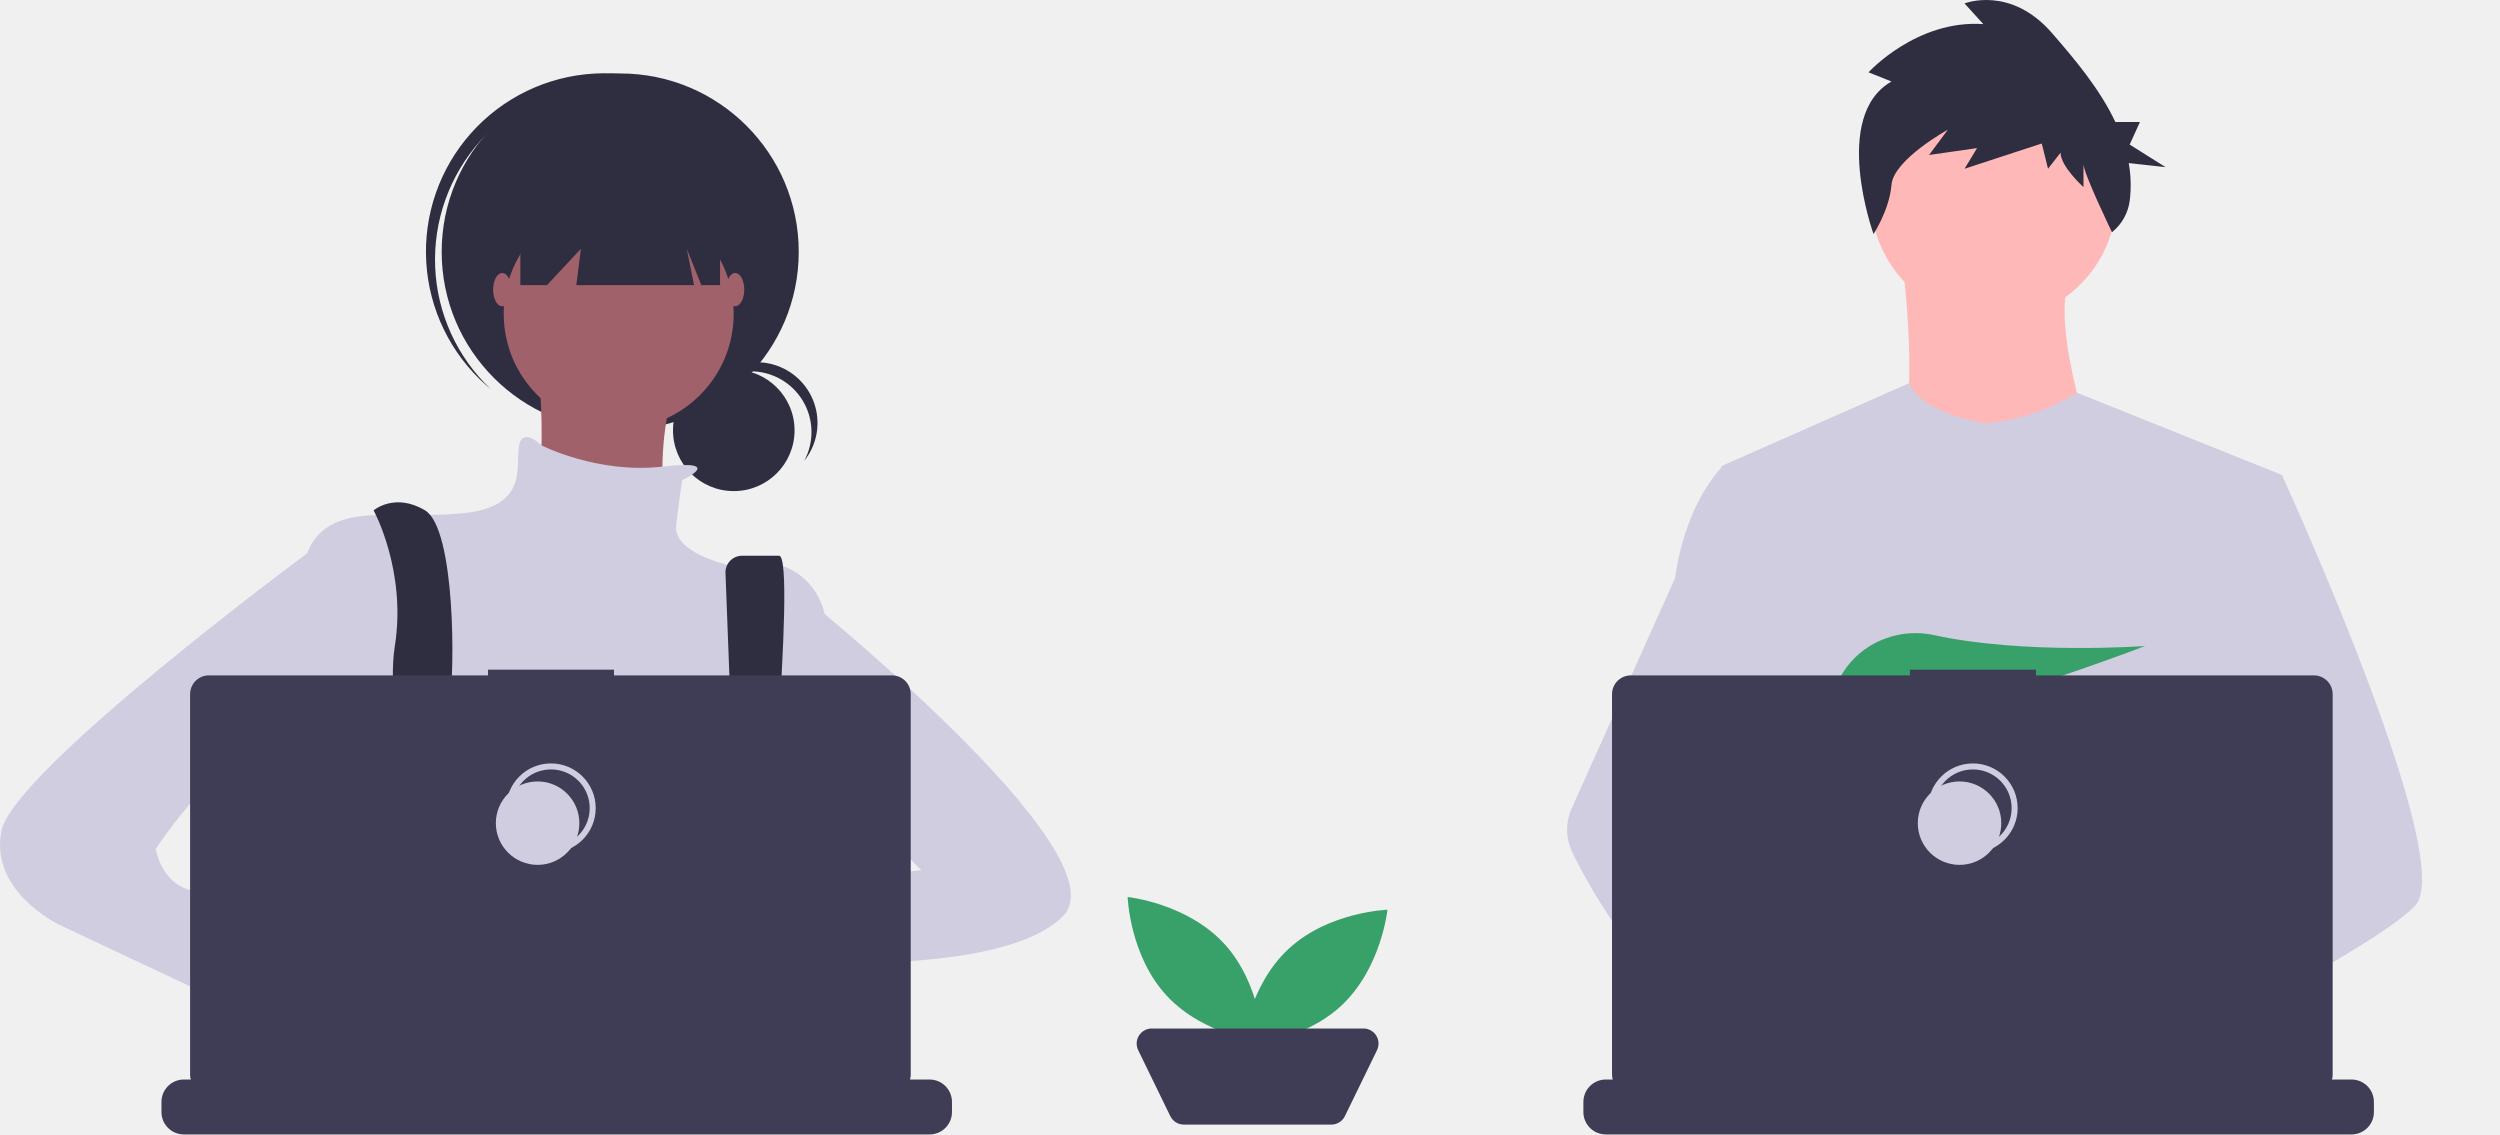
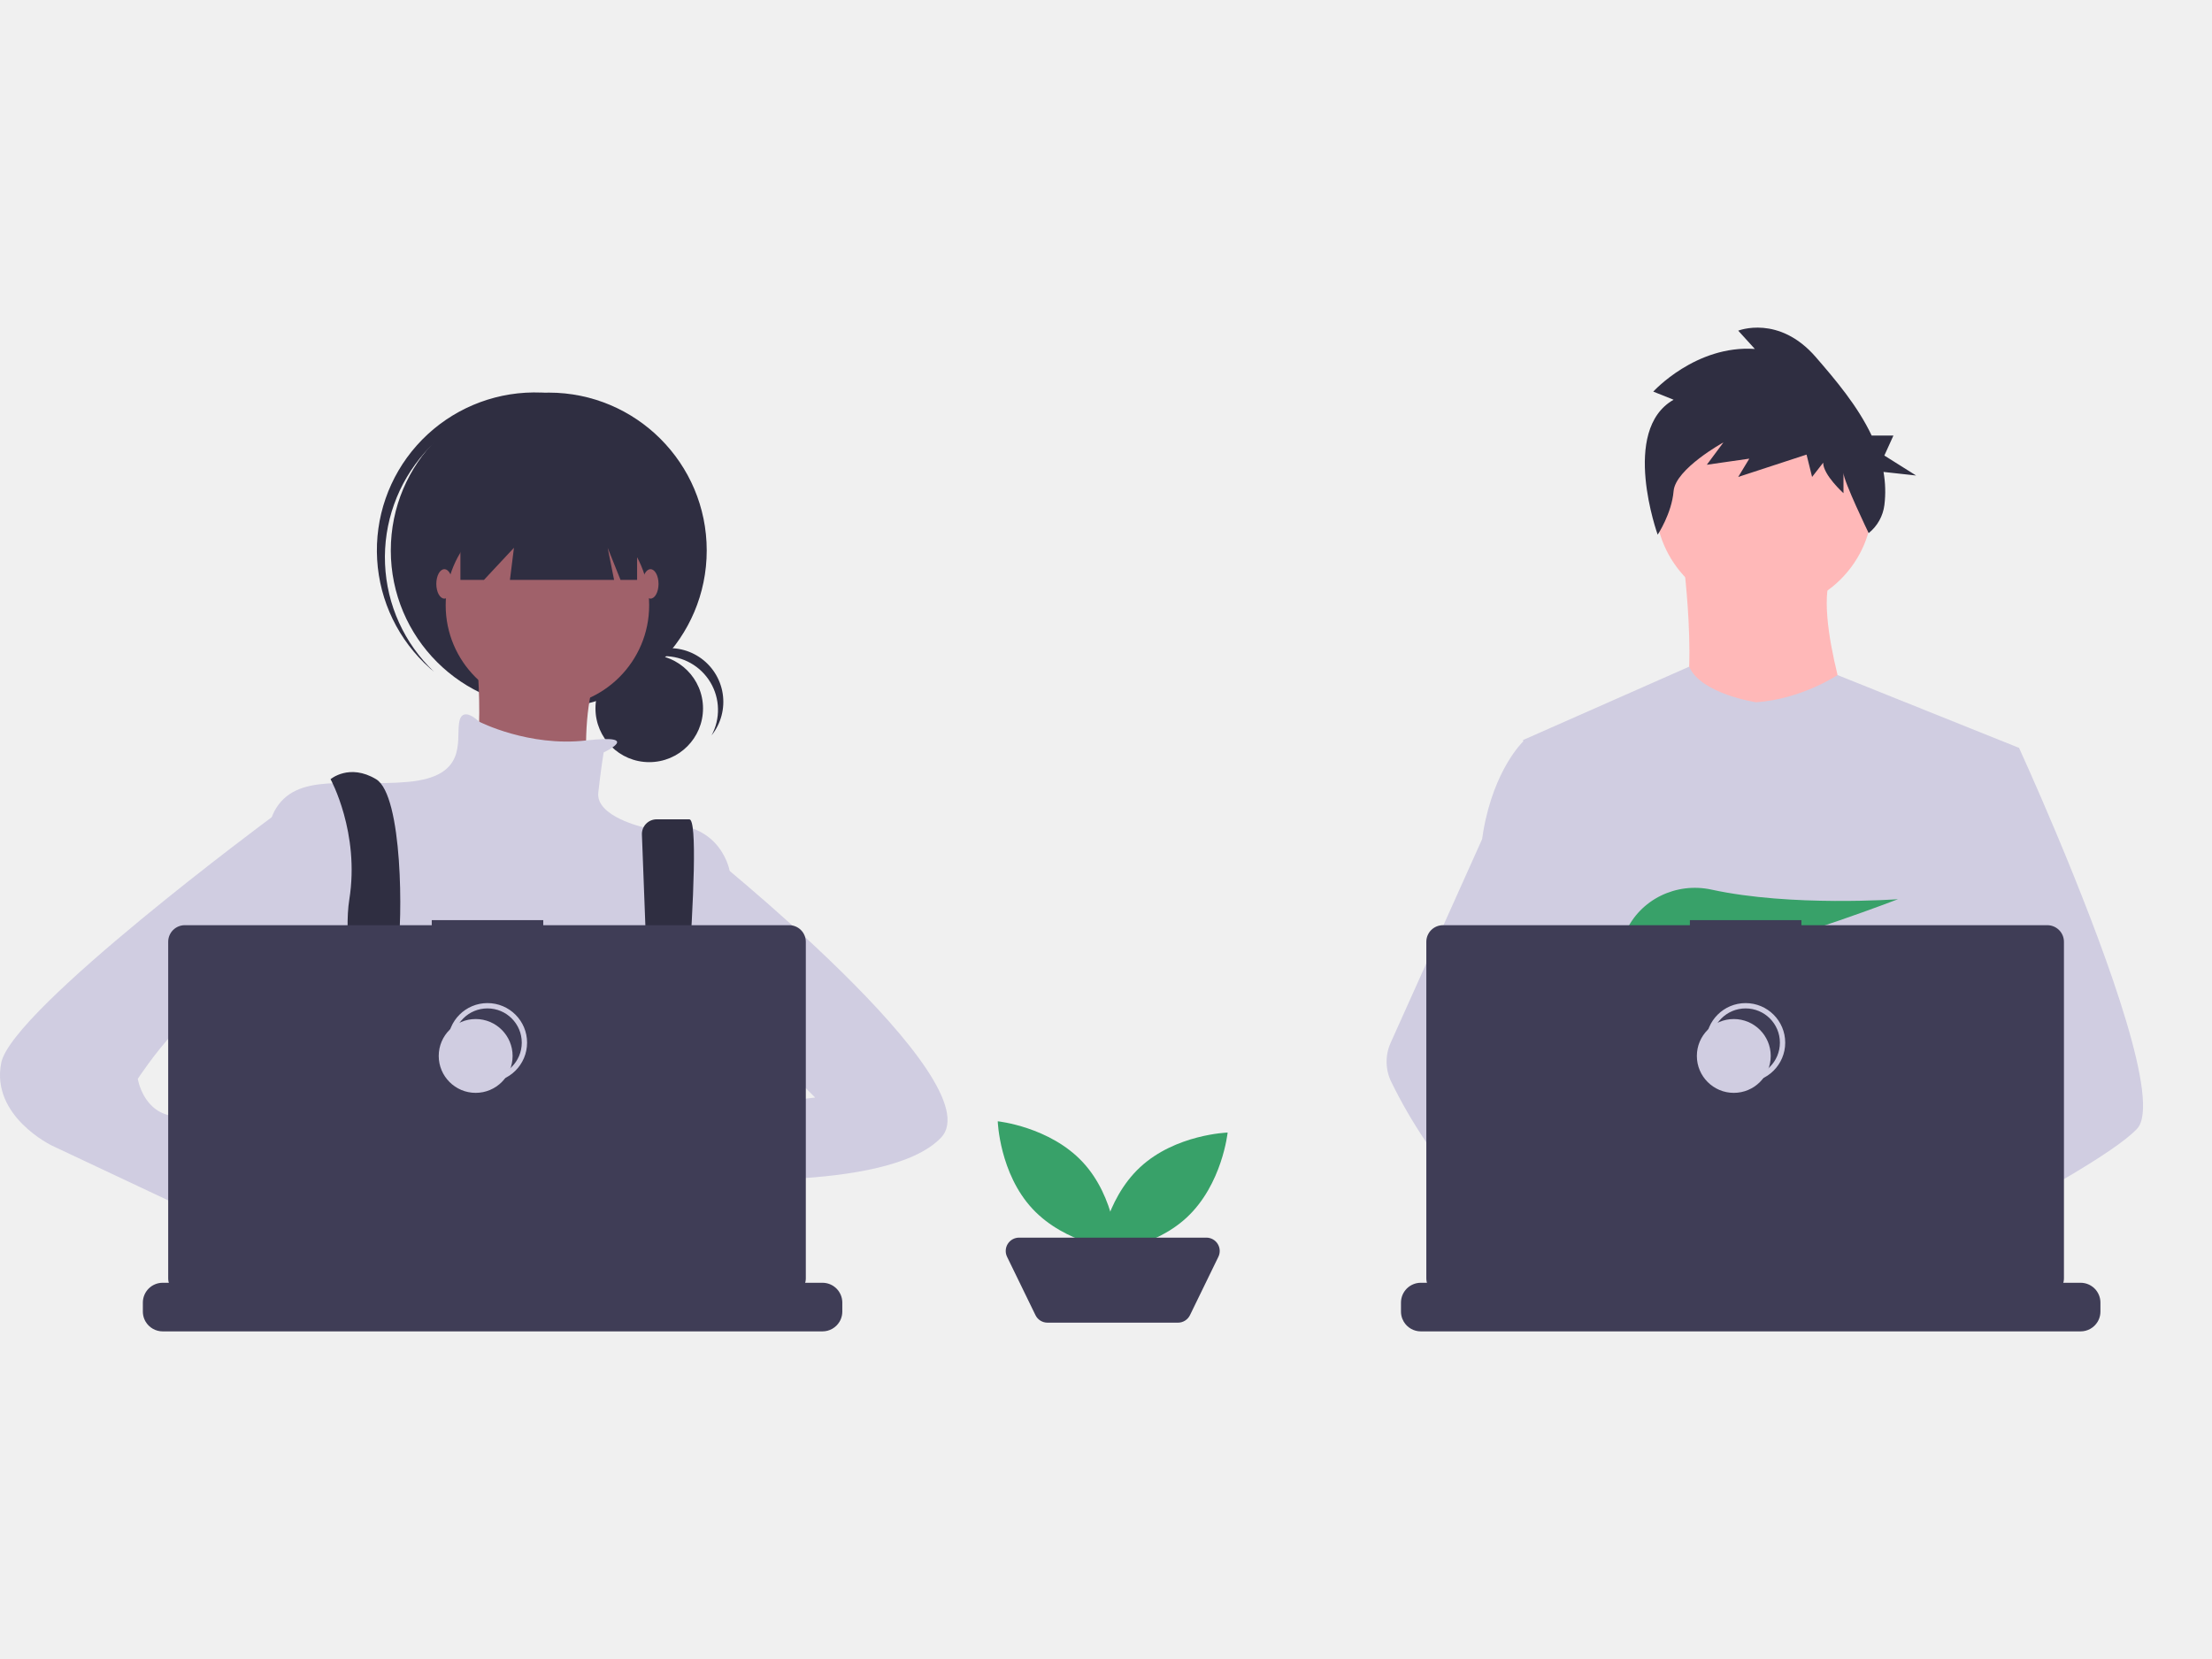
- <svg xmlns="http://www.w3.org/2000/svg" width="833" height="378" viewBox="0 0 833 378" fill="none">
+ <svg xmlns="http://www.w3.org/2000/svg" width="400" height="300" viewBox="0 0 833 378" fill="none">
  <g clip-path="url(#clip0)">
    <path d="M407.726 314.256C420.176 327.606 420.82 347.227 420.82 347.227C420.82 347.227 401.278 345.204 388.828 331.854C376.377 318.505 375.734 298.883 375.734 298.883C375.734 298.883 395.276 300.906 407.726 314.256Z" fill="#38A169" />
    <path d="M446.921 335.094C433.561 347.534 413.925 348.177 413.925 348.177C413.925 348.177 415.949 328.65 429.309 316.209C442.669 303.768 462.305 303.125 462.305 303.125C462.305 303.125 460.281 322.653 446.921 335.094Z" fill="#38A169" />
    <path d="M443.6 374.716H394.462C393.519 374.716 392.596 374.451 391.796 373.951C390.997 373.452 390.355 372.738 389.942 371.89L379.244 349.915C378.871 349.15 378.699 348.302 378.744 347.452C378.79 346.601 379.05 345.777 379.502 345.055C379.954 344.333 380.582 343.738 381.328 343.325C382.073 342.913 382.911 342.696 383.763 342.696H454.299C455.151 342.696 455.989 342.913 456.735 343.325C457.48 343.738 458.108 344.333 458.56 345.055C459.012 345.777 459.273 346.601 459.318 347.452C459.363 348.302 459.191 349.15 458.819 349.915L448.12 371.89C447.708 372.738 447.065 373.452 446.266 373.951C445.467 374.451 444.543 374.716 443.6 374.716V374.716Z" fill="#3F3D56" />
    <path d="M664.279 106.715C686.876 106.715 705.194 88.41 705.194 65.83C705.194 43.251 686.876 24.946 664.279 24.946C641.682 24.946 623.364 43.251 623.364 65.83C623.364 88.41 641.682 106.715 664.279 106.715Z" fill="#FFB8B8" />
    <path d="M633.741 86.272C633.741 86.272 641.45 144.34 629.59 150.858C617.731 157.375 700.154 157.968 700.154 157.968C700.154 157.968 681.772 107.603 690.073 92.198L633.741 86.272Z" fill="#FFB8B8" />
    <path d="M760.34 158.262L753.485 189.452L738.991 255.441L738.557 259.055L733.555 300.892L730.228 328.685L727.996 347.355C714.432 354.321 704.6 359.13 704.6 359.13C704.6 359.13 703.754 354.894 702.391 349.473C692.871 352.325 675.256 357.056 660.328 358.002C665.764 364.056 668.262 369.744 664.874 373.941C654.647 386.595 612.428 360.086 597.661 350.201C597.318 352.568 597.187 354.961 597.272 357.351L585.972 348.667L587.09 328.685L588.976 294.876L591.346 252.477C590.599 250.662 589.973 248.799 589.471 246.901C586.011 234.603 581.81 210.045 578.588 189.452C575.996 172.878 574.048 158.873 573.636 155.893C573.581 155.504 573.553 155.304 573.553 155.304L636.108 127.683C640.554 137.985 661.313 141.082 661.313 141.082C678.511 139.898 691.992 130.836 691.992 130.836L760.34 158.262Z" fill="#D0CDE1" />
    <path d="M709.346 347.282C709.346 347.282 706.698 348.189 702.391 349.473C692.871 352.325 675.256 357.056 660.328 358.002C647.475 358.824 636.615 356.845 634.628 348.467C633.777 344.864 634.984 341.9 637.616 339.465C645.472 332.188 665.992 329.58 682.267 328.685C686.862 328.435 691.113 328.318 694.652 328.273C700.661 328.196 704.6 328.318 704.6 328.318L704.695 328.685L709.346 347.282Z" fill="#FFB8B8" />
    <path d="M630.242 27.158L622.592 24.097C622.592 24.097 638.587 6.5 660.842 8.03L654.583 1.145C654.583 1.145 669.883 -4.976 683.792 11.091C691.104 19.537 699.564 29.465 704.838 40.648H713.03L709.611 48.171L721.579 55.695L709.295 54.343C710.027 58.463 710.14 62.669 709.629 66.822C709.102 70.977 706.98 74.764 703.712 77.385V77.385C703.712 77.385 694.224 57.761 694.224 54.701V62.352C694.224 62.352 686.574 55.466 686.574 50.875L682.401 56.231L680.315 47.815L654.583 56.231L658.756 49.345L642.76 51.641L649.019 43.224C649.019 43.224 630.937 53.171 630.242 61.587C629.546 70.003 624.254 77.977 624.254 77.977C624.254 77.977 610.073 38.634 630.242 27.158Z" fill="#2F2E41" />
    <path d="M804.812 301.653C800.645 306.168 790.318 312.967 777.799 320.329C773.142 323.064 768.185 325.883 763.127 328.685C751.059 335.373 738.423 342.001 727.996 347.355C714.432 354.321 704.6 359.13 704.6 359.13C704.6 359.13 703.754 354.894 702.391 349.473C700.566 342.217 697.818 332.838 694.952 328.685C694.852 328.54 694.752 328.407 694.652 328.273C693.817 327.178 692.977 326.539 692.148 326.539L733.555 300.892L751.448 289.806L738.557 259.055L722.388 220.481L732.147 189.452L741.956 158.262H760.34C760.34 158.262 766.427 171.538 774.21 190.052C775.373 192.821 776.575 195.707 777.799 198.687C793.812 237.605 813.776 291.952 804.812 301.653Z" fill="#D0CDE1" />
    <path d="M664.874 373.941C654.647 386.595 612.428 360.086 597.661 350.201C594.446 348.05 592.531 346.687 592.531 346.687L606.041 328.685L610.319 322.986C610.319 322.986 614.147 325.016 619.806 328.318C620.012 328.44 620.218 328.563 620.429 328.685C625.309 331.548 631.435 335.29 637.616 339.465C646.146 345.231 654.77 351.808 660.328 358.002C665.764 364.056 668.262 369.744 664.874 373.941Z" fill="#FFB8B8" />
    <path d="M619.806 328.318C618.296 328.312 616.788 328.435 615.299 328.685C602.508 330.881 598.735 342.451 597.661 350.201C597.318 352.568 597.187 354.961 597.272 357.351L585.972 348.667L581.854 345.503C571.945 342.051 563.115 335.918 555.459 328.685C548.817 322.299 542.86 315.239 537.682 307.619C532.526 300.109 527.929 292.23 523.928 284.046C522.812 281.762 522.212 279.261 522.171 276.719C522.129 274.178 522.648 271.659 523.689 269.34L537.682 238.178L558.135 192.632C558.286 191.548 558.451 190.488 558.631 189.452C562.687 166.212 573.553 155.893 573.553 155.893H581.854L587.407 189.452L594.306 231.145L589.471 246.901L578.299 283.289L588.976 294.876L619.806 328.318Z" fill="#D0CDE1" />
    <path d="M629.201 231.178L636.298 239.451C638.935 238.949 641.688 238.359 644.524 237.696L642.486 231.178L647.47 236.988C677.513 229.604 714.752 215.249 714.752 215.249C714.752 215.249 674.549 218.194 644.531 211.641C631.249 208.742 617.584 215.321 612.134 227.766C608.966 234.999 609.464 241.266 620.699 241.266C624.496 241.202 628.282 240.846 632.023 240.202L629.201 231.178Z" fill="#38A169" />
    <path d="M790.986 367.158V370.533C790.988 371.459 790.816 372.378 790.479 373.241C790.33 373.626 790.149 373.997 789.94 374.353C789.277 375.465 788.336 376.386 787.209 377.025C786.082 377.665 784.809 378.001 783.513 378H535.056C533.761 378.001 532.487 377.665 531.36 377.025C530.234 376.386 529.293 375.465 528.63 374.353C528.42 373.997 528.24 373.626 528.09 373.241C527.754 372.378 527.582 371.459 527.584 370.533V367.158C527.584 366.178 527.777 365.207 528.152 364.301C528.528 363.395 529.078 362.572 529.772 361.878C530.466 361.185 531.29 360.635 532.196 360.26C533.103 359.884 534.075 359.692 535.056 359.692H549.378V358.118C549.378 358.077 549.386 358.037 549.401 357.999C549.417 357.961 549.44 357.927 549.469 357.898C549.498 357.869 549.532 357.846 549.57 357.831C549.608 357.815 549.648 357.807 549.689 357.807H557.162C557.203 357.807 557.243 357.815 557.281 357.831C557.319 357.846 557.353 357.869 557.382 357.898C557.411 357.927 557.434 357.961 557.45 357.999C557.465 358.037 557.473 358.077 557.473 358.118V359.692H562.141V358.118C562.141 358.077 562.149 358.037 562.165 357.999C562.181 357.961 562.204 357.927 562.232 357.898C562.261 357.869 562.296 357.846 562.334 357.831C562.371 357.815 562.412 357.807 562.453 357.807H569.925C569.966 357.807 570.007 357.815 570.045 357.831C570.082 357.846 570.117 357.869 570.146 357.898C570.175 357.927 570.198 357.961 570.213 357.999C570.229 358.037 570.237 358.077 570.237 358.118V359.692H574.911V358.118C574.911 358.077 574.919 358.037 574.934 357.999C574.95 357.961 574.973 357.927 575.002 357.898C575.031 357.869 575.065 357.846 575.103 357.831C575.141 357.815 575.181 357.807 575.222 357.807H582.695C582.735 357.807 582.776 357.815 582.814 357.831C582.852 357.846 582.886 357.869 582.915 357.898C582.944 357.927 582.967 357.961 582.983 357.999C582.998 358.037 583.006 358.077 583.006 358.118V359.692H587.674V358.118C587.674 358.077 587.682 358.037 587.698 357.999C587.713 357.961 587.736 357.927 587.765 357.898C587.794 357.869 587.829 357.846 587.867 357.831C587.904 357.815 587.945 357.807 587.986 357.807H595.458C595.499 357.807 595.54 357.815 595.577 357.831C595.615 357.846 595.65 357.869 595.679 357.898C595.708 357.927 595.731 357.961 595.746 357.999C595.762 358.037 595.77 358.077 595.77 358.118V359.692H600.438V358.118C600.438 358.077 600.446 358.037 600.461 357.999C600.477 357.961 600.5 357.927 600.529 357.898C600.558 357.869 600.592 357.846 600.63 357.831C600.668 357.815 600.709 357.807 600.749 357.807H608.222C608.263 357.807 608.303 357.815 608.341 357.831C608.379 357.846 608.413 357.869 608.442 357.898C608.471 357.927 608.494 357.961 608.51 357.999C608.526 358.037 608.534 358.077 608.533 358.118V359.692H613.207V358.118C613.207 358.077 613.215 358.037 613.231 357.999C613.246 357.961 613.269 357.927 613.298 357.898C613.327 357.869 613.362 357.846 613.399 357.831C613.437 357.815 613.478 357.807 613.519 357.807H620.991C621.032 357.807 621.073 357.815 621.11 357.831C621.148 357.846 621.183 357.869 621.212 357.898C621.241 357.927 621.263 357.961 621.279 357.999C621.295 358.037 621.303 358.077 621.303 358.118V359.692H625.971V358.118C625.971 358.077 625.979 358.037 625.994 357.999C626.01 357.961 626.033 357.927 626.062 357.898C626.091 357.869 626.125 357.846 626.163 357.831C626.201 357.815 626.241 357.807 626.282 357.807H684.815C684.856 357.807 684.896 357.815 684.934 357.831C684.972 357.846 685.006 357.869 685.035 357.898C685.064 357.927 685.087 357.961 685.103 357.999C685.119 358.037 685.127 358.077 685.127 358.118V359.692H689.8V358.118C689.8 358.077 689.808 358.037 689.824 357.999C689.839 357.961 689.862 357.927 689.891 357.898C689.92 357.869 689.955 357.846 689.992 357.831C690.03 357.815 690.071 357.807 690.112 357.807H697.584C697.667 357.808 697.745 357.841 697.804 357.899C697.862 357.957 697.895 358.036 697.896 358.118V359.692H702.564V358.118C702.564 358.077 702.572 358.037 702.587 357.999C702.603 357.961 702.626 357.927 702.655 357.898C702.684 357.869 702.718 357.846 702.756 357.831C702.794 357.815 702.834 357.807 702.875 357.807H710.348C710.389 357.807 710.429 357.815 710.467 357.831C710.505 357.846 710.539 357.869 710.568 357.898C710.597 357.927 710.62 357.961 710.636 357.999C710.651 358.037 710.659 358.077 710.659 358.118V359.692H715.327V358.118C715.327 358.077 715.335 358.037 715.351 357.999C715.367 357.961 715.39 357.927 715.419 357.898C715.448 357.869 715.482 357.846 715.52 357.831C715.558 357.815 715.598 357.807 715.639 357.807H723.111C723.152 357.807 723.193 357.815 723.231 357.831C723.269 357.846 723.303 357.869 723.332 357.898C723.361 357.927 723.384 357.961 723.399 357.999C723.415 358.037 723.423 358.077 723.423 358.118V359.692H728.097V358.118C728.097 358.077 728.105 358.037 728.12 357.999C728.136 357.961 728.159 357.927 728.188 357.898C728.217 357.869 728.251 357.846 728.289 357.831C728.327 357.815 728.367 357.807 728.408 357.807H735.881C735.962 357.808 736.04 357.841 736.098 357.9C736.155 357.958 736.187 358.037 736.187 358.118V359.692H740.86V358.118C740.86 358.077 740.868 358.037 740.884 357.999C740.9 357.961 740.922 357.927 740.951 357.898C740.98 357.869 741.015 357.846 741.053 357.831C741.09 357.815 741.131 357.807 741.172 357.807H748.644C748.685 357.807 748.726 357.815 748.764 357.831C748.801 357.846 748.836 357.869 748.865 357.898C748.894 357.927 748.917 357.961 748.932 357.999C748.948 358.037 748.956 358.077 748.956 358.118V359.692H753.624V358.118C753.624 358.077 753.632 358.037 753.648 357.999C753.663 357.961 753.686 357.927 753.715 357.898C753.744 357.869 753.778 357.846 753.816 357.831C753.854 357.815 753.895 357.807 753.936 357.807H761.408C761.449 357.807 761.489 357.815 761.527 357.831C761.565 357.846 761.599 357.869 761.628 357.898C761.657 357.927 761.68 357.961 761.696 357.999C761.712 358.037 761.72 358.077 761.72 358.118V359.692H783.513C784.495 359.692 785.467 359.884 786.373 360.26C787.28 360.635 788.104 361.185 788.798 361.878C789.492 362.572 790.042 363.395 790.417 364.301C790.793 365.207 790.986 366.178 790.986 367.158V367.158Z" fill="#3F3D56" />
    <path d="M770.98 225.035H678.373V223.127H636.381V225.035H543.391C542.569 225.035 541.754 225.197 540.994 225.511C540.234 225.826 539.544 226.287 538.962 226.868C538.38 227.449 537.919 228.139 537.604 228.899C537.289 229.658 537.127 230.472 537.127 231.294V358.007C537.127 359.668 537.787 361.26 538.962 362.434C540.137 363.608 541.73 364.267 543.391 364.267H770.98C772.642 364.267 774.235 363.608 775.41 362.434C776.584 361.26 777.244 359.668 777.244 358.007V231.294C777.244 230.472 777.082 229.658 776.768 228.899C776.453 228.139 775.991 227.449 775.41 226.868C774.828 226.287 774.137 225.826 773.377 225.511C772.617 225.197 771.803 225.035 770.98 225.035V225.035Z" fill="#3F3D56" />
    <path d="M657.368 283.173C665.05 283.173 671.278 276.95 671.278 269.273C671.278 261.597 665.05 255.374 657.368 255.374C649.686 255.374 643.458 261.597 643.458 269.273C643.458 276.95 649.686 283.173 657.368 283.173Z" stroke="#D0CDE1" stroke-width="2" stroke-miterlimit="10" />
    <path d="M652.917 288.177C660.599 288.177 666.827 281.954 666.827 274.277C666.827 266.601 660.599 260.378 652.917 260.378C645.235 260.378 639.007 266.601 639.007 274.277C639.007 281.954 645.235 288.177 652.917 288.177Z" fill="#D0CDE1" />
    <path d="M244.494 163.635C255.678 163.635 264.744 154.576 264.744 143.4C264.744 132.225 255.678 123.165 244.494 123.165C233.31 123.165 224.244 132.225 224.244 143.4C224.244 154.576 233.31 163.635 244.494 163.635Z" fill="#2F2E41" />
    <path d="M250.136 123.722C253.64 123.722 257.085 124.632 260.132 126.361C263.18 128.09 265.727 130.579 267.523 133.586C269.319 136.593 270.304 140.014 270.381 143.515C270.458 147.017 269.625 150.478 267.962 153.561C269.718 151.366 270.997 148.829 271.717 146.113C272.438 143.397 272.584 140.561 272.147 137.785C271.71 135.009 270.699 132.355 269.178 129.991C267.658 127.628 265.661 125.606 263.315 124.056C260.97 122.506 258.327 121.461 255.555 120.988C252.783 120.515 249.943 120.625 247.216 121.309C244.489 121.993 241.934 123.238 239.715 124.964C237.495 126.689 235.66 128.858 234.326 131.331C236.219 128.957 238.623 127.039 241.361 125.722C244.098 124.404 247.097 123.721 250.136 123.722V123.722Z" fill="#2F2E41" />
    <path d="M206.653 143.357C239.506 143.357 266.139 116.745 266.139 83.917C266.139 51.088 239.506 24.476 206.653 24.476C173.8 24.476 147.168 51.088 147.168 83.917C147.168 116.745 173.8 143.357 206.653 143.357Z" fill="#2F2E41" />
    <path d="M159.967 47.036C170.217 35.518 184.544 28.429 199.926 27.266C215.307 26.103 230.539 30.957 242.406 40.804C241.92 40.342 241.438 39.876 240.933 39.427C229.142 28.953 213.67 23.588 197.921 24.513C182.171 25.438 167.435 32.577 156.953 44.359C146.471 56.141 141.102 71.601 142.028 87.339C142.953 103.076 150.097 117.802 161.888 128.276C162.394 128.725 162.913 129.148 163.429 129.577C152.253 118.953 145.645 104.406 144.999 89.006C144.353 73.606 149.72 58.557 159.967 47.036V47.036Z" fill="#2F2E41" />
    <path d="M206.149 142.854C227.309 142.854 244.462 125.713 244.462 104.57C244.462 83.426 227.309 66.286 206.149 66.286C184.99 66.286 167.837 83.426 167.837 104.57C167.837 125.713 184.99 142.854 206.149 142.854Z" fill="#A0616A" />
    <path d="M178.927 116.659C178.927 116.659 183.968 163.003 175.902 168.04C167.837 173.078 222.281 180.13 222.281 180.13C222.281 180.13 214.215 129.757 234.38 116.659L178.927 116.659Z" fill="#A0616A" />
    <path d="M227.322 159.981C227.322 159.981 242.335 152.975 220.713 155.47C199.092 157.966 180.437 148.395 180.437 148.395C180.437 148.395 173.886 141.846 172.878 148.898C171.869 155.951 175.902 169.048 153.721 171.063C131.54 173.078 111.376 167.033 103.31 182.145C95.244 197.257 99.277 262.743 99.277 262.743C99.277 262.743 114.401 317.146 126.499 325.206C138.598 333.265 244.462 322.183 244.462 322.183L274.709 267.78V204.309C274.709 204.309 270.676 182.145 242.445 188.19C242.445 188.19 224.297 184.16 225.305 175.093C226.314 166.025 227.322 159.981 227.322 159.981Z" fill="#D0CDE1" />
    <path d="M130.501 363.706C131.124 360.993 131.541 359.458 131.541 359.458L131.218 357.251L127.897 334.712L126.5 325.205C138.596 320.167 141.623 296.994 141.623 296.994L142.079 296.722L144.143 295.488V295.482L151.554 291.04L151.705 290.951L154.698 292.941L160.779 296.994C168.752 302.939 177.878 307.156 187.575 309.376C197.271 311.596 207.324 311.77 217.092 309.887C221.638 309.109 226.084 307.826 230.345 306.062L245.012 301.175L245.468 301.025L245.919 301.092L254.52 302.393L254.676 302.421L255.388 302.526L253.397 316.287L250.509 336.285C258.137 340.322 264.919 347.905 270.851 357.251C272.164 359.319 273.436 361.471 274.667 363.706C276.27 366.597 277.8 369.605 279.258 372.685C279.436 373.052 279.608 373.424 279.781 373.797C280.343 375.003 280.899 376.221 281.439 377.444H127.83C128.03 376.215 128.23 375.042 128.425 373.914C128.435 373.875 128.443 373.836 128.447 373.797C128.52 373.419 128.587 373.052 128.648 372.685C129.327 369.015 129.983 365.952 130.501 363.706Z" fill="#2F2E41" />
    <path d="M124.483 170.055C124.483 170.055 135.573 190.205 131.54 215.391C127.508 240.578 143.639 303.041 143.639 303.041L155.738 300.019C155.738 300.019 147.672 247.63 149.688 235.541C151.705 223.451 151.705 176.1 141.623 170.055C131.54 164.01 124.483 170.055 124.483 170.055Z" fill="#2F2E41" />
    <path d="M241.736 190.994L245.974 302.538L254.04 307.575C254.04 307.575 265.635 185.167 259.585 185.167H247.276C246.524 185.167 245.779 185.32 245.088 185.617C244.397 185.913 243.773 186.347 243.255 186.893C242.736 187.438 242.334 188.082 242.073 188.788C241.812 189.493 241.698 190.244 241.736 190.994V190.994Z" fill="#2F2E41" />
    <path d="M149.184 300.523C151.969 300.523 154.226 298.267 154.226 295.485C154.226 292.703 151.969 290.448 149.184 290.448C146.4 290.448 144.143 292.703 144.143 295.485C144.143 298.267 146.4 300.523 149.184 300.523Z" fill="#38A169" />
    <path d="M250.007 305.56C252.791 305.56 255.048 303.305 255.048 300.523C255.048 297.741 252.791 295.485 250.007 295.485C247.223 295.485 244.966 297.741 244.966 300.523C244.966 303.305 247.223 305.56 250.007 305.56Z" fill="#38A169" />
    <path d="M173.382 56.715V94.999H182.255L193.546 82.909L192.034 94.999H231.254L228.835 82.909L233.674 94.999H239.924V56.715H173.382Z" fill="#2F2E41" />
    <path d="M167.332 102.051C169.003 102.051 170.357 99.57 170.357 96.51C170.357 93.45 169.003 90.969 167.332 90.969C165.662 90.969 164.308 93.45 164.308 96.51C164.308 99.57 165.662 102.051 167.332 102.051Z" fill="#A0616A" />
    <path d="M244.966 102.051C246.636 102.051 247.991 99.57 247.991 96.51C247.991 93.45 246.636 90.969 244.966 90.969C243.295 90.969 241.941 93.45 241.941 96.51C241.941 99.57 243.295 102.051 244.966 102.051Z" fill="#A0616A" />
    <path d="M265.635 300.019C265.635 300.019 219.76 291.455 216.736 306.567C213.711 321.68 267.651 315.131 267.651 315.131L265.635 300.019Z" fill="#A0616A" />
    <path d="M264.626 196.25C264.626 196.25 374.523 283.899 354.358 305.056C334.194 326.213 257.569 320.168 257.569 320.168L262.61 294.982L306.972 289.944L284.791 267.78L264.626 269.795V196.25Z" fill="#D0CDE1" />
    <path d="M102.302 342.333L116.417 353.415C116.417 353.415 126.499 384.646 141.623 375.579C156.746 366.512 127.508 334.273 127.508 334.273L110.368 328.228L102.302 342.333Z" fill="#A0616A" />
    <path d="M116.417 180.13L102.34 184.363C102.34 184.363 4.504 256.698 0.471 276.847C-3.562 296.996 19.627 308.079 19.627 308.079L107.343 349.385L116.417 325.206L75.08 304.049C75.08 304.049 78.105 298.004 66.006 296.996C53.907 295.989 51.891 282.892 51.891 282.892C51.891 282.892 76.088 245.615 89.195 253.675C102.302 261.735 106.335 267.78 106.335 267.78L116.417 180.13Z" fill="#D0CDE1" />
    <path d="M317.198 367.158V370.533C317.2 371.459 317.028 372.378 316.692 373.241C316.542 373.626 316.362 373.997 316.152 374.353C315.489 375.465 314.548 376.386 313.421 377.025C312.295 377.665 311.021 378.001 309.726 378H61.269C59.973 378.001 58.7 377.665 57.573 377.025C56.446 376.386 55.505 375.465 54.842 374.353C54.633 373.997 54.452 373.626 54.303 373.241C53.966 372.378 53.794 371.459 53.796 370.533V367.158C53.796 366.178 53.989 365.207 54.364 364.301C54.74 363.395 55.29 362.572 55.984 361.878C56.678 361.185 57.502 360.635 58.409 360.26C59.315 359.884 60.287 359.692 61.269 359.692H75.59V358.118C75.59 358.077 75.598 358.037 75.614 357.999C75.629 357.961 75.652 357.927 75.681 357.898C75.71 357.869 75.745 357.846 75.782 357.831C75.82 357.815 75.861 357.807 75.902 357.807H83.374C83.415 357.807 83.456 357.815 83.493 357.831C83.531 357.846 83.566 357.869 83.594 357.898C83.624 357.927 83.646 357.961 83.662 357.999C83.678 358.037 83.686 358.077 83.686 358.118V359.692H88.354V358.118C88.354 358.077 88.362 358.037 88.377 357.999C88.393 357.961 88.416 357.927 88.445 357.898C88.474 357.869 88.508 357.846 88.546 357.831C88.584 357.815 88.624 357.807 88.665 357.807H96.138C96.179 357.807 96.219 357.815 96.257 357.831C96.295 357.846 96.329 357.869 96.358 357.898C96.387 357.927 96.41 357.961 96.426 357.999C96.441 358.037 96.449 358.077 96.449 358.118V359.692H101.123V358.118C101.123 358.077 101.131 358.037 101.147 357.999C101.162 357.961 101.185 357.927 101.214 357.898C101.243 357.869 101.277 357.846 101.315 357.831C101.353 357.815 101.394 357.807 101.435 357.807H108.907C108.948 357.807 108.988 357.815 109.026 357.831C109.064 357.846 109.098 357.869 109.127 357.898C109.156 357.927 109.179 357.961 109.195 357.999C109.211 358.037 109.219 358.077 109.219 358.118V359.692H113.887V358.118C113.887 358.077 113.895 358.037 113.91 357.999C113.926 357.961 113.949 357.927 113.978 357.898C114.007 357.869 114.041 357.846 114.079 357.831C114.117 357.815 114.157 357.807 114.198 357.807H121.671C121.712 357.807 121.752 357.815 121.79 357.831C121.828 357.846 121.862 357.869 121.891 357.898C121.92 357.927 121.943 357.961 121.959 357.999C121.974 358.037 121.982 358.077 121.982 358.118V359.692H126.65V358.118C126.65 358.077 126.658 358.037 126.674 357.999C126.69 357.961 126.712 357.927 126.741 357.898C126.77 357.869 126.805 357.846 126.843 357.831C126.88 357.815 126.921 357.807 126.962 357.807H134.434C134.475 357.807 134.516 357.815 134.554 357.831C134.591 357.846 134.626 357.869 134.655 357.898C134.684 357.927 134.707 357.961 134.722 357.999C134.738 358.037 134.746 358.077 134.746 358.118V359.692H139.419V358.118C139.419 358.077 139.427 358.037 139.443 357.999C139.459 357.961 139.482 357.927 139.511 357.898C139.54 357.869 139.574 357.846 139.612 357.831C139.65 357.815 139.69 357.807 139.731 357.807H147.203C147.244 357.807 147.285 357.815 147.323 357.831C147.361 357.846 147.395 357.869 147.424 357.898C147.453 357.927 147.476 357.961 147.491 357.999C147.507 358.037 147.515 358.077 147.515 358.118V359.692H152.183V358.118C152.183 358.077 152.191 358.037 152.207 357.999C152.222 357.961 152.245 357.927 152.274 357.898C152.303 357.869 152.338 357.846 152.375 357.831C152.413 357.815 152.454 357.807 152.495 357.807H211.027C211.068 357.807 211.109 357.815 211.147 357.831C211.184 357.846 211.219 357.869 211.248 357.898C211.277 357.927 211.3 357.961 211.315 357.999C211.331 358.037 211.339 358.077 211.339 358.118V359.692H216.013V358.118C216.012 358.077 216.021 358.037 216.036 357.999C216.052 357.961 216.075 357.927 216.104 357.898C216.133 357.869 216.167 357.846 216.205 357.831C216.243 357.815 216.283 357.807 216.324 357.807H223.796C223.879 357.808 223.958 357.841 224.016 357.899C224.074 357.957 224.107 358.036 224.108 358.118V359.692H228.776V358.118C228.776 358.077 228.784 358.037 228.8 357.999C228.815 357.961 228.838 357.927 228.867 357.898C228.896 357.869 228.931 357.846 228.968 357.831C229.006 357.815 229.047 357.807 229.088 357.807H236.56C236.601 357.807 236.642 357.815 236.679 357.831C236.717 357.846 236.752 357.869 236.781 357.898C236.81 357.927 236.832 357.961 236.848 357.999C236.864 358.037 236.872 358.077 236.872 358.118V359.692H241.54V358.118C241.54 358.077 241.548 358.037 241.563 357.999C241.579 357.961 241.602 357.927 241.631 357.898C241.66 357.869 241.694 357.846 241.732 357.831C241.77 357.815 241.81 357.807 241.851 357.807H249.324C249.365 357.807 249.405 357.815 249.443 357.831C249.481 357.846 249.515 357.869 249.544 357.898C249.573 357.927 249.596 357.961 249.612 357.999C249.627 358.037 249.635 358.077 249.635 358.118V359.692H254.309V358.118C254.309 358.077 254.317 358.037 254.333 357.999C254.348 357.961 254.371 357.927 254.4 357.898C254.429 357.869 254.464 357.846 254.501 357.831C254.539 357.815 254.58 357.807 254.621 357.807H262.093C262.175 357.808 262.253 357.841 262.31 357.9C262.368 357.958 262.399 358.037 262.399 358.118V359.692H267.073V358.118C267.073 358.077 267.081 358.037 267.096 357.999C267.112 357.961 267.135 357.927 267.164 357.898C267.193 357.869 267.227 357.846 267.265 357.831C267.303 357.815 267.343 357.807 267.384 357.807H274.857C274.898 357.807 274.938 357.815 274.976 357.831C275.014 357.846 275.048 357.869 275.077 357.898C275.106 357.927 275.129 357.961 275.145 357.999C275.16 358.037 275.168 358.077 275.168 358.118V359.692H279.836V358.118C279.836 358.077 279.844 358.037 279.86 357.999C279.876 357.961 279.899 357.927 279.927 357.898C279.956 357.869 279.991 357.846 280.029 357.831C280.066 357.815 280.107 357.807 280.148 357.807H287.62C287.661 357.807 287.702 357.815 287.74 357.831C287.777 357.846 287.812 357.869 287.841 357.898C287.87 357.927 287.893 357.961 287.908 357.999C287.924 358.037 287.932 358.077 287.932 358.118V359.692H309.726C310.707 359.692 311.679 359.884 312.586 360.26C313.492 360.635 314.316 361.185 315.01 361.878C315.704 362.572 316.254 363.395 316.63 364.301C317.005 365.207 317.198 366.178 317.198 367.158V367.158Z" fill="#3F3D56" />
    <path d="M297.192 225.032H204.584V223.125H162.592V225.032H69.603C67.941 225.032 66.348 225.692 65.173 226.865C63.998 228.039 63.339 229.631 63.339 231.292V358.005C63.339 359.665 63.998 361.257 65.173 362.431C66.348 363.605 67.941 364.264 69.603 364.264H297.192C298.853 364.264 300.446 363.605 301.621 362.431C302.796 361.257 303.456 359.665 303.456 358.005V231.292C303.456 229.631 302.796 228.039 301.621 226.865C300.446 225.692 298.853 225.032 297.192 225.032V225.032Z" fill="#3F3D56" />
    <path d="M183.579 283.17C191.262 283.17 197.489 276.947 197.489 269.271C197.489 261.594 191.262 255.371 183.579 255.371C175.897 255.371 169.67 261.594 169.67 269.271C169.67 276.947 175.897 283.17 183.579 283.17Z" stroke="#D0CDE1" stroke-width="2" stroke-miterlimit="10" />
    <path d="M179.128 288.174C186.81 288.174 193.038 281.951 193.038 274.275C193.038 266.598 186.81 260.375 179.128 260.375C171.446 260.375 165.218 266.598 165.218 274.275C165.218 281.951 171.446 288.174 179.128 288.174Z" fill="#D0CDE1" />
  </g>
  <defs>
    <clipPath id="clip0">
      <rect width="833" height="378" fill="white" />
    </clipPath>
  </defs>
</svg>
